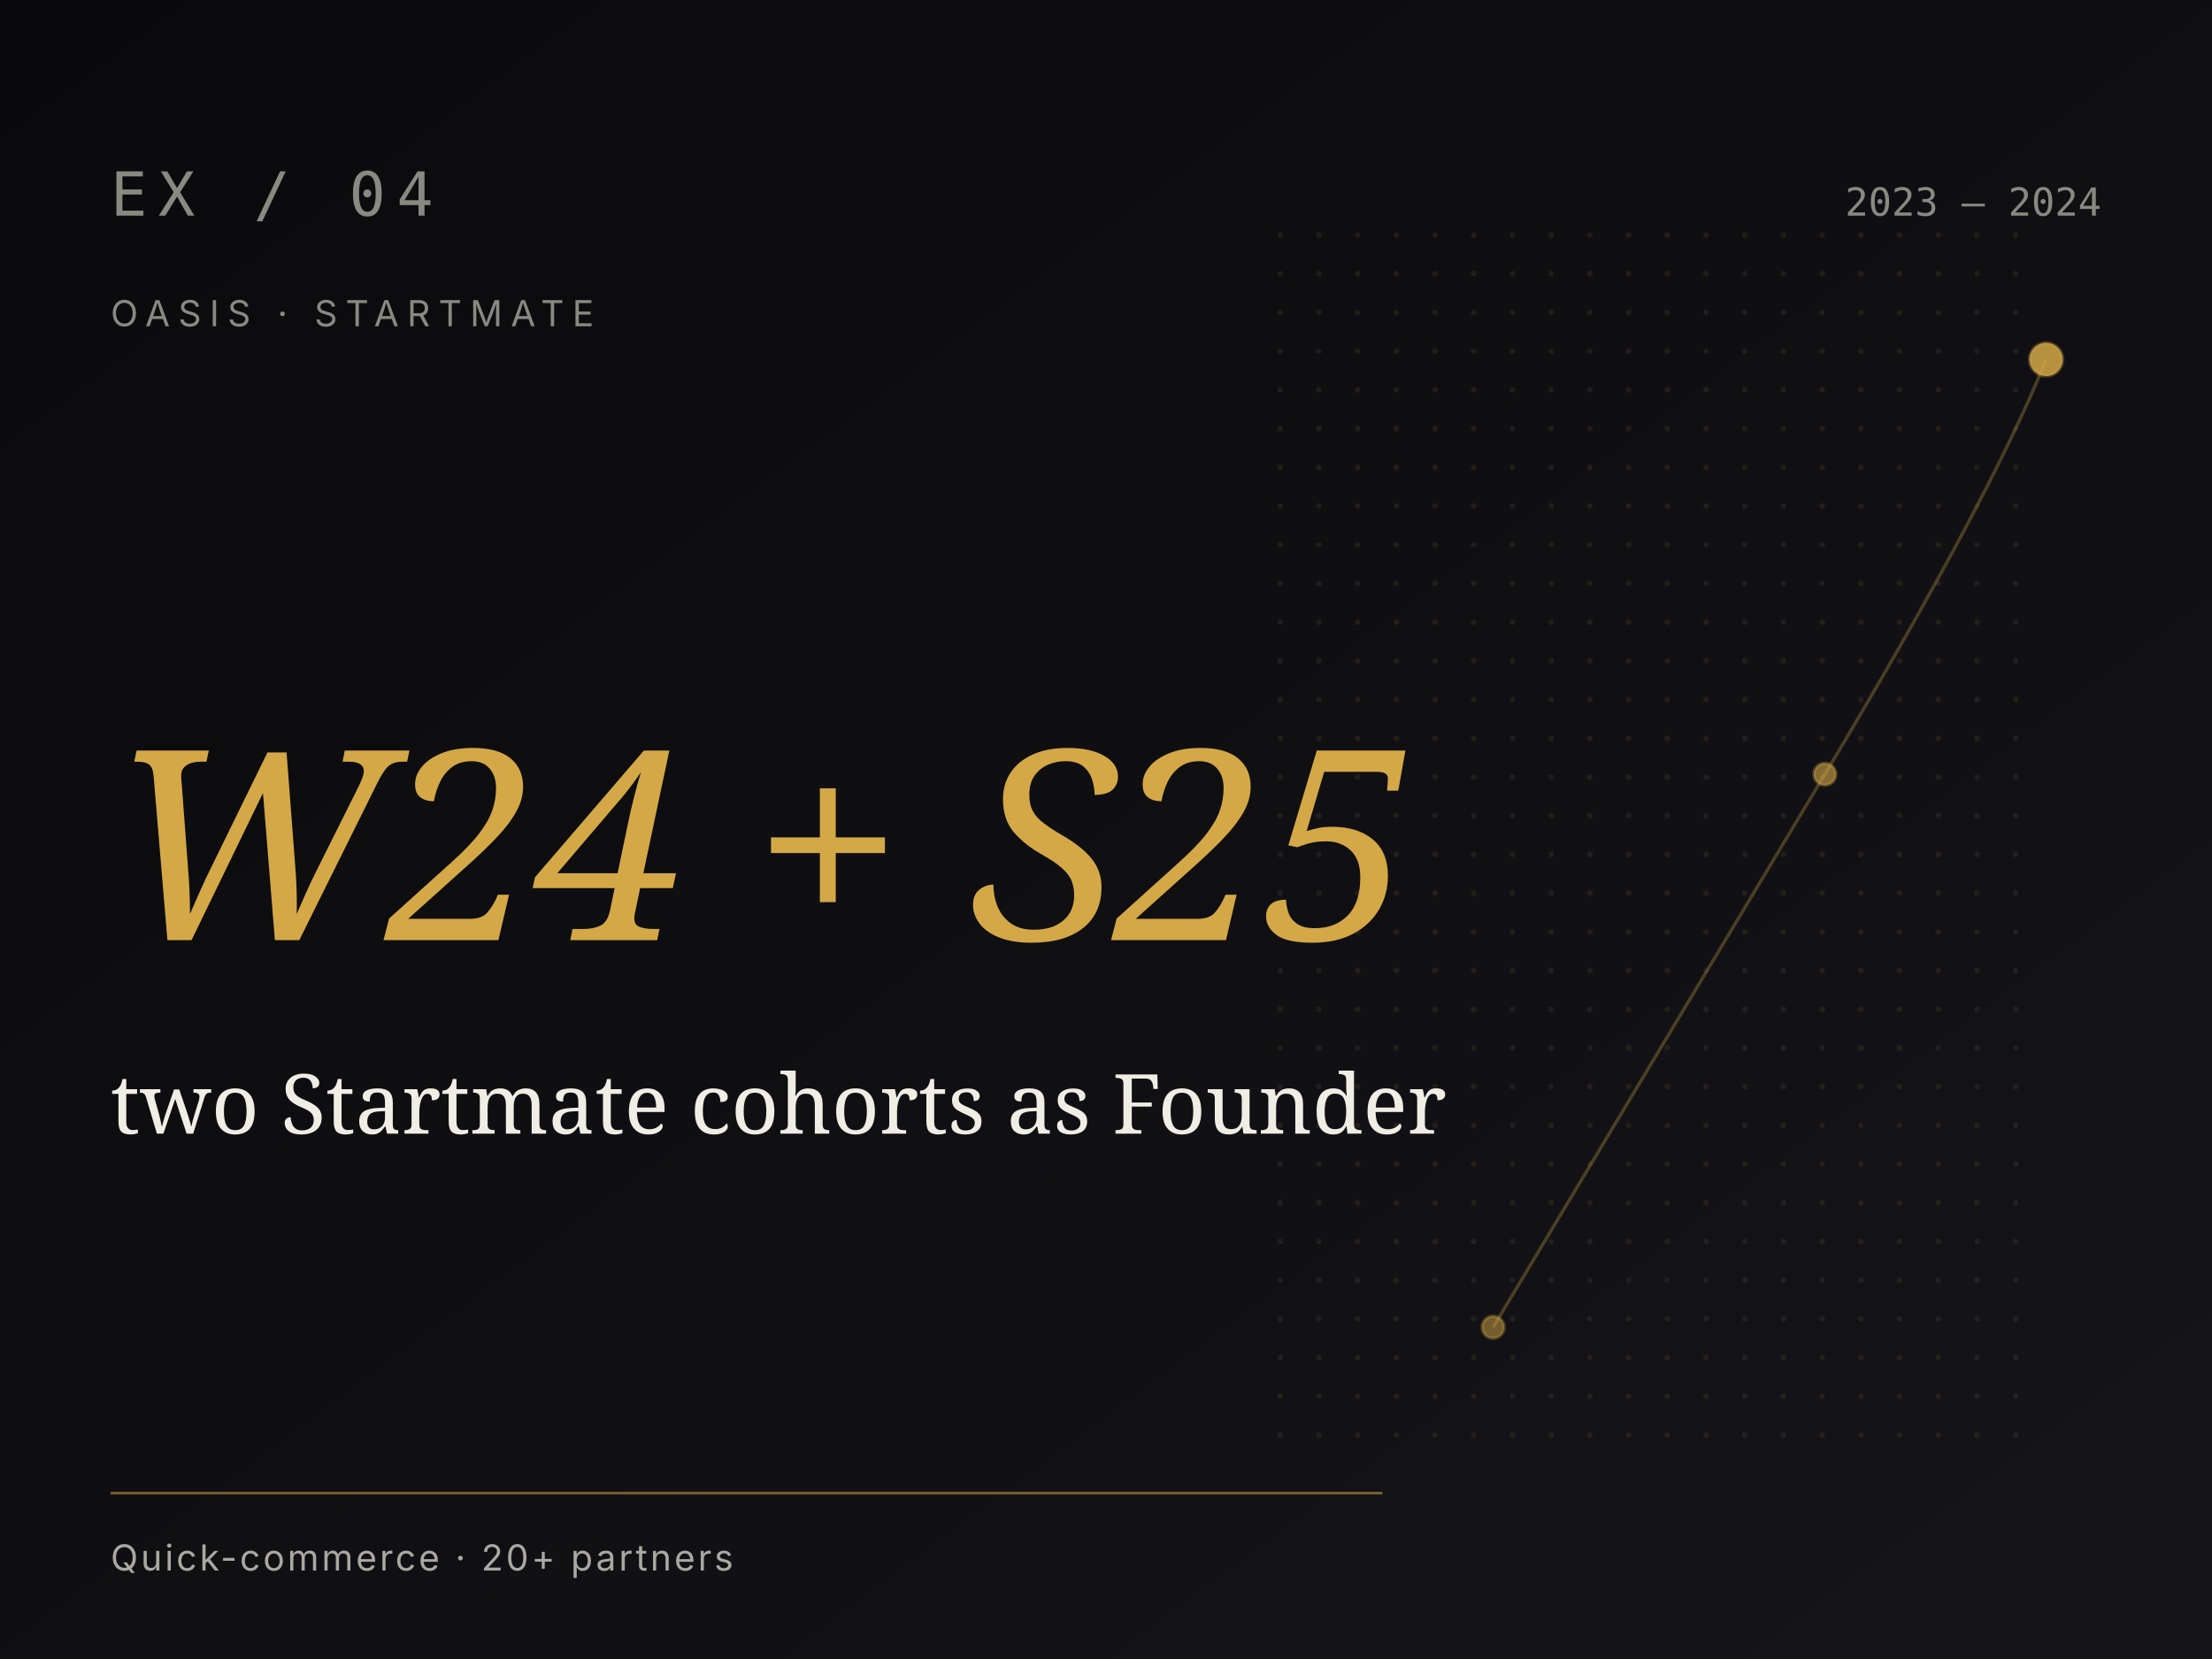
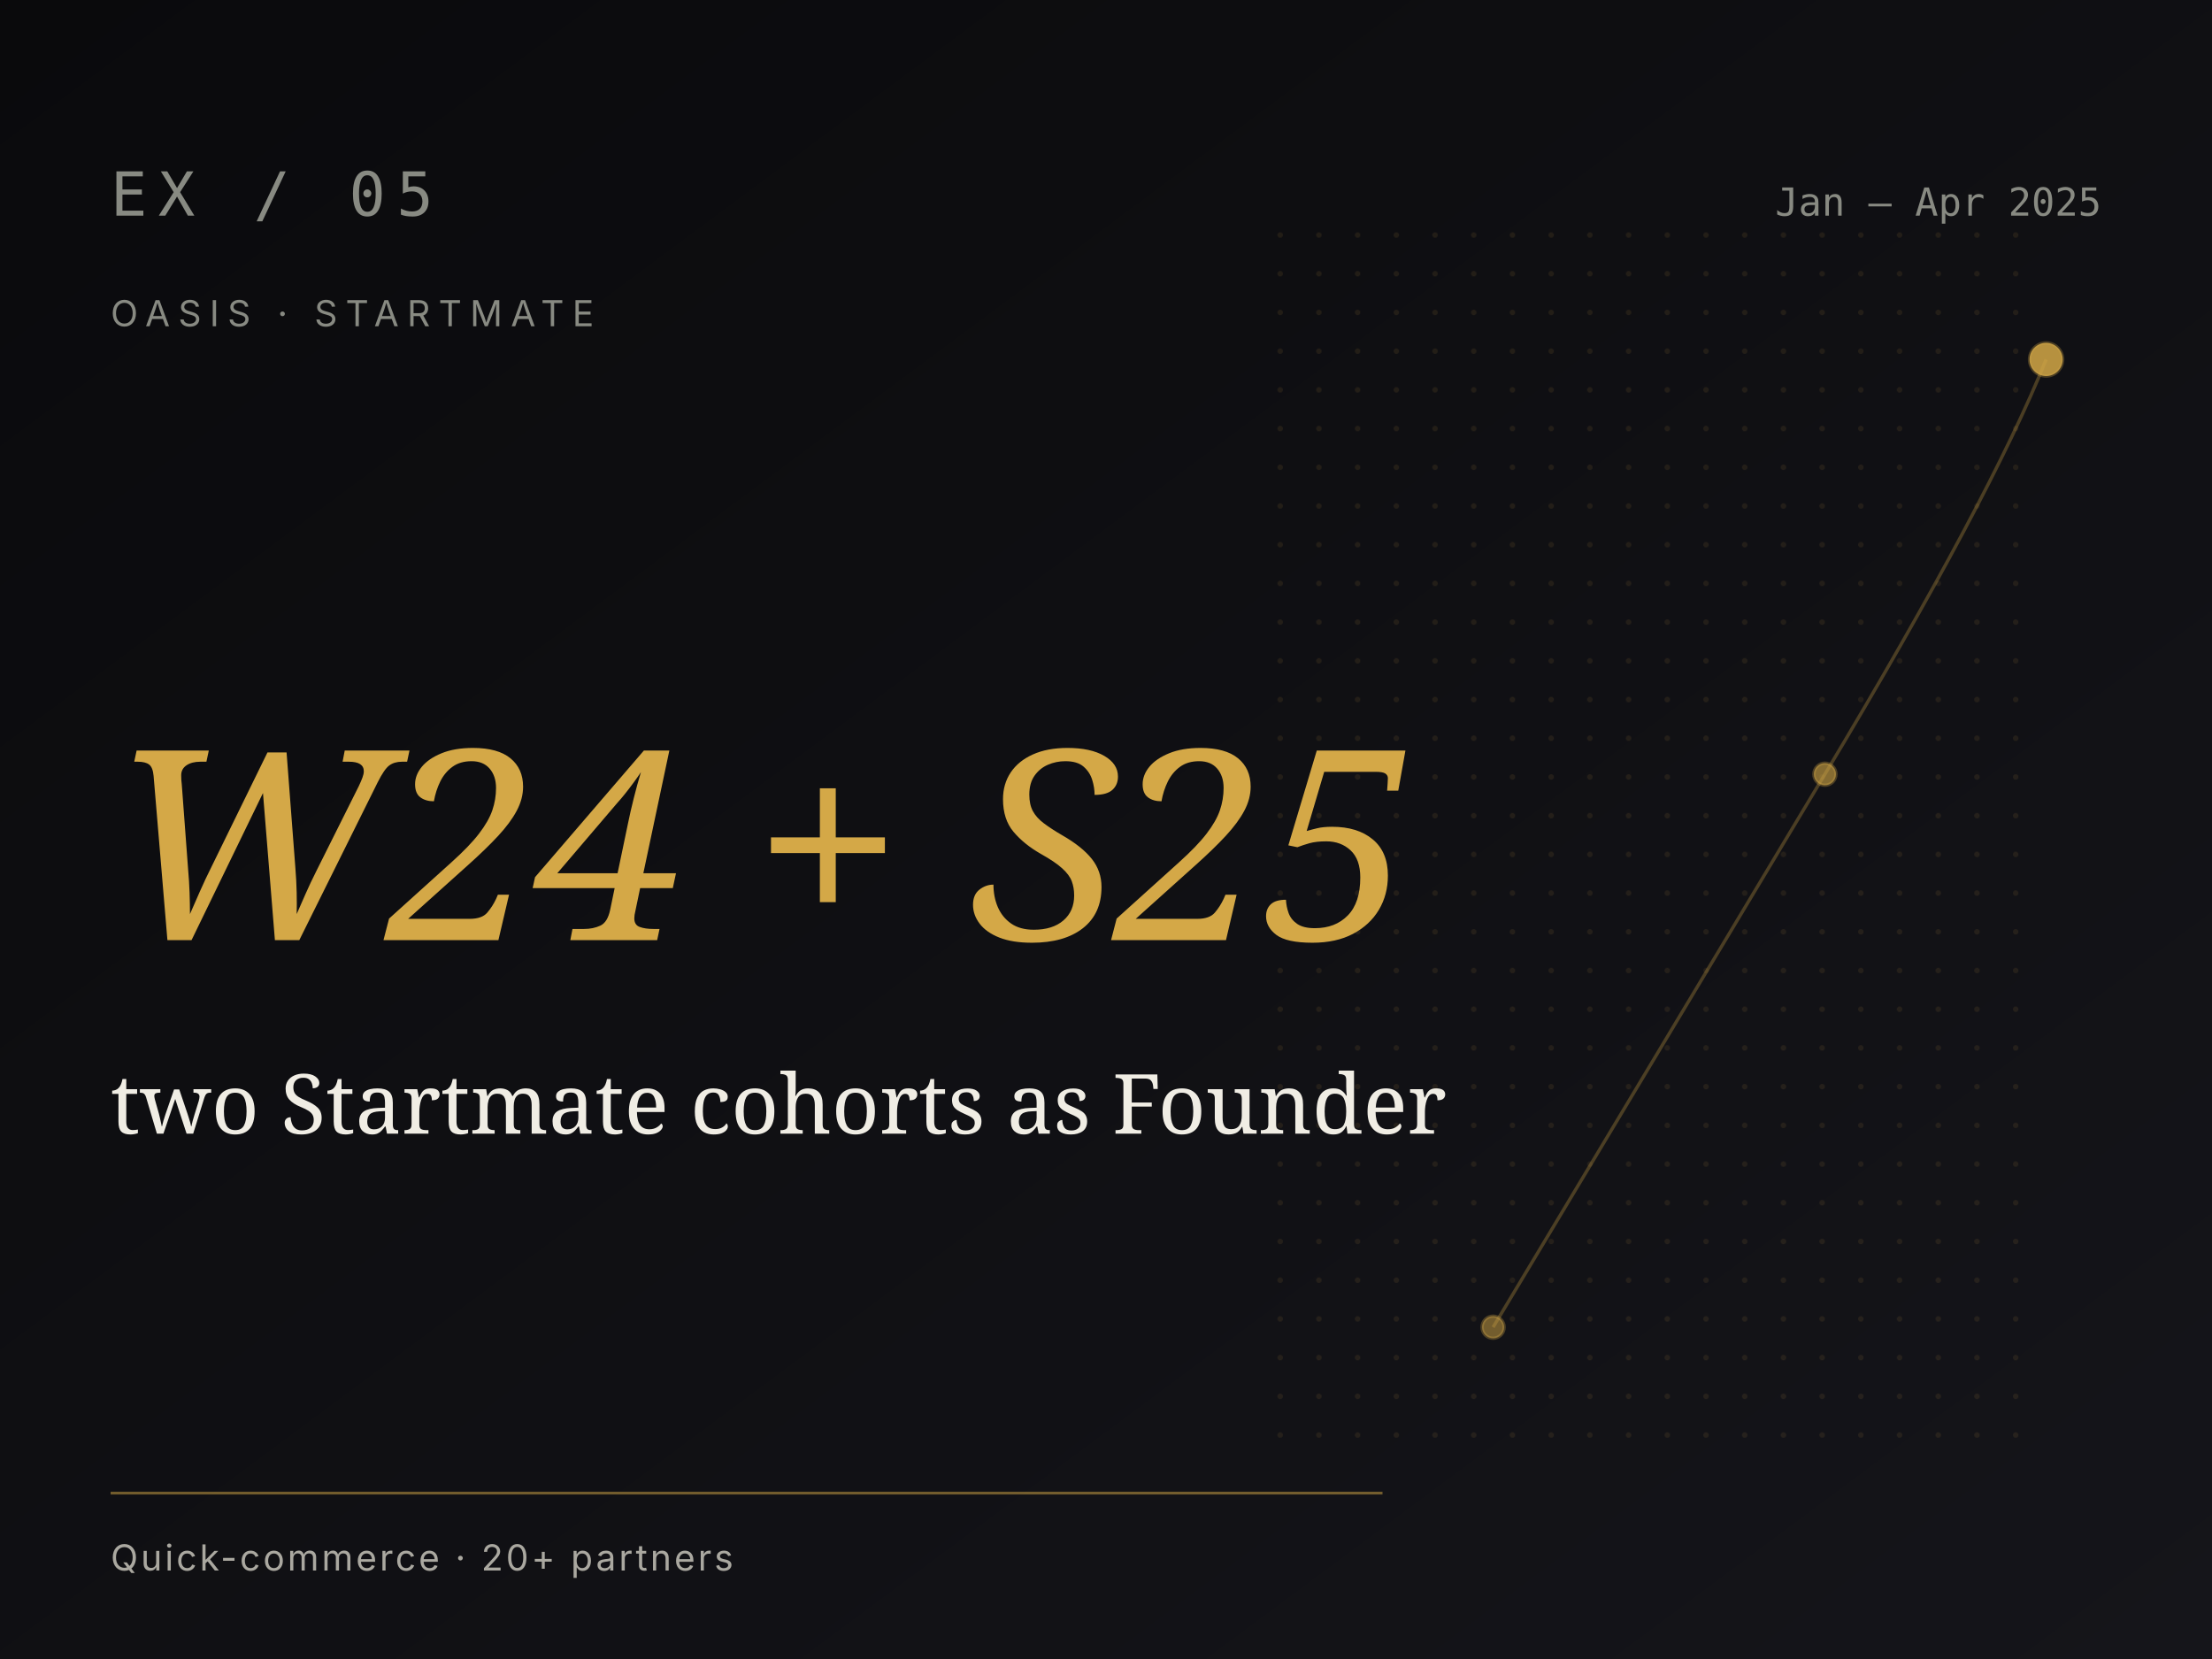
<svg xmlns="http://www.w3.org/2000/svg" viewBox="0 0 800 600" preserveAspectRatio="xMidYMid slice">
  <defs>
    <linearGradient id="bg-oasis" x1="0" y1="0" x2="1" y2="1">
      <stop offset="0" stop-color="#0a0a0c" />
      <stop offset="1" stop-color="#15151a" />
    </linearGradient>
    <pattern id="dots-oasis" x="0" y="0" width="14" height="14" patternUnits="userSpaceOnUse">
      <circle cx="1" cy="1" r="1" fill="#d4a847" fill-opacity="0.10" />
    </pattern>
  </defs>
  <rect width="800" height="600" fill="url(#bg-oasis)" />
  <rect x="460" y="80" width="280" height="440" fill="url(#dots-oasis)" />
  <g stroke="#d4a847" stroke-opacity="0.3" stroke-width="1.2" fill="none">
    <path d="M 540 480 Q 600 380, 660 280 T 740 130" />
    <circle cx="540" cy="480" r="4" fill="#d4a847" fill-opacity="0.5" />
    <circle cx="660" cy="280" r="4" fill="#d4a847" fill-opacity="0.6" />
    <circle cx="740" cy="130" r="6" fill="#d4a847" fill-opacity="0.85" />
  </g>
-   <text x="40" y="78" font-family="'JetBrains Mono', monospace" font-size="22" letter-spacing="4" fill="#888a82">EX / 04</text>
-   <text x="760" y="78" font-family="'JetBrains Mono', monospace" font-size="14" fill="#888a82" text-anchor="end">2023 – 2024</text>
+   <text x="40" y="78" font-family="'JetBrains Mono', monospace" font-size="22" letter-spacing="4" fill="#888a82">EX / 05</text>
+   <text x="760" y="78" font-family="'JetBrains Mono', monospace" font-size="14" fill="#888a82" text-anchor="end">Jan – Apr 2025</text>
  <text x="40" y="118" font-family="Inter, sans-serif" font-size="13" letter-spacing="3" fill="#888a82">OASIS · STARTMATE</text>
  <text x="40" y="340" font-family="Fraunces, Georgia, serif" font-size="96" font-style="italic" font-weight="500" fill="#d4a847">W24 + S25</text>
  <text x="40" y="410" font-family="Fraunces, Georgia, serif" font-size="30" fill="#f0ede4">two Startmate cohorts as Founder</text>
  <line x1="40" y1="540" x2="500" y2="540" stroke="#d4a847" stroke-opacity="0.5" stroke-width="1" />
  <text x="40" y="568" font-family="Inter, sans-serif" font-size="13" letter-spacing="1" fill="#aaa8a0">Quick-commerce · 20+ partners</text>
</svg>
